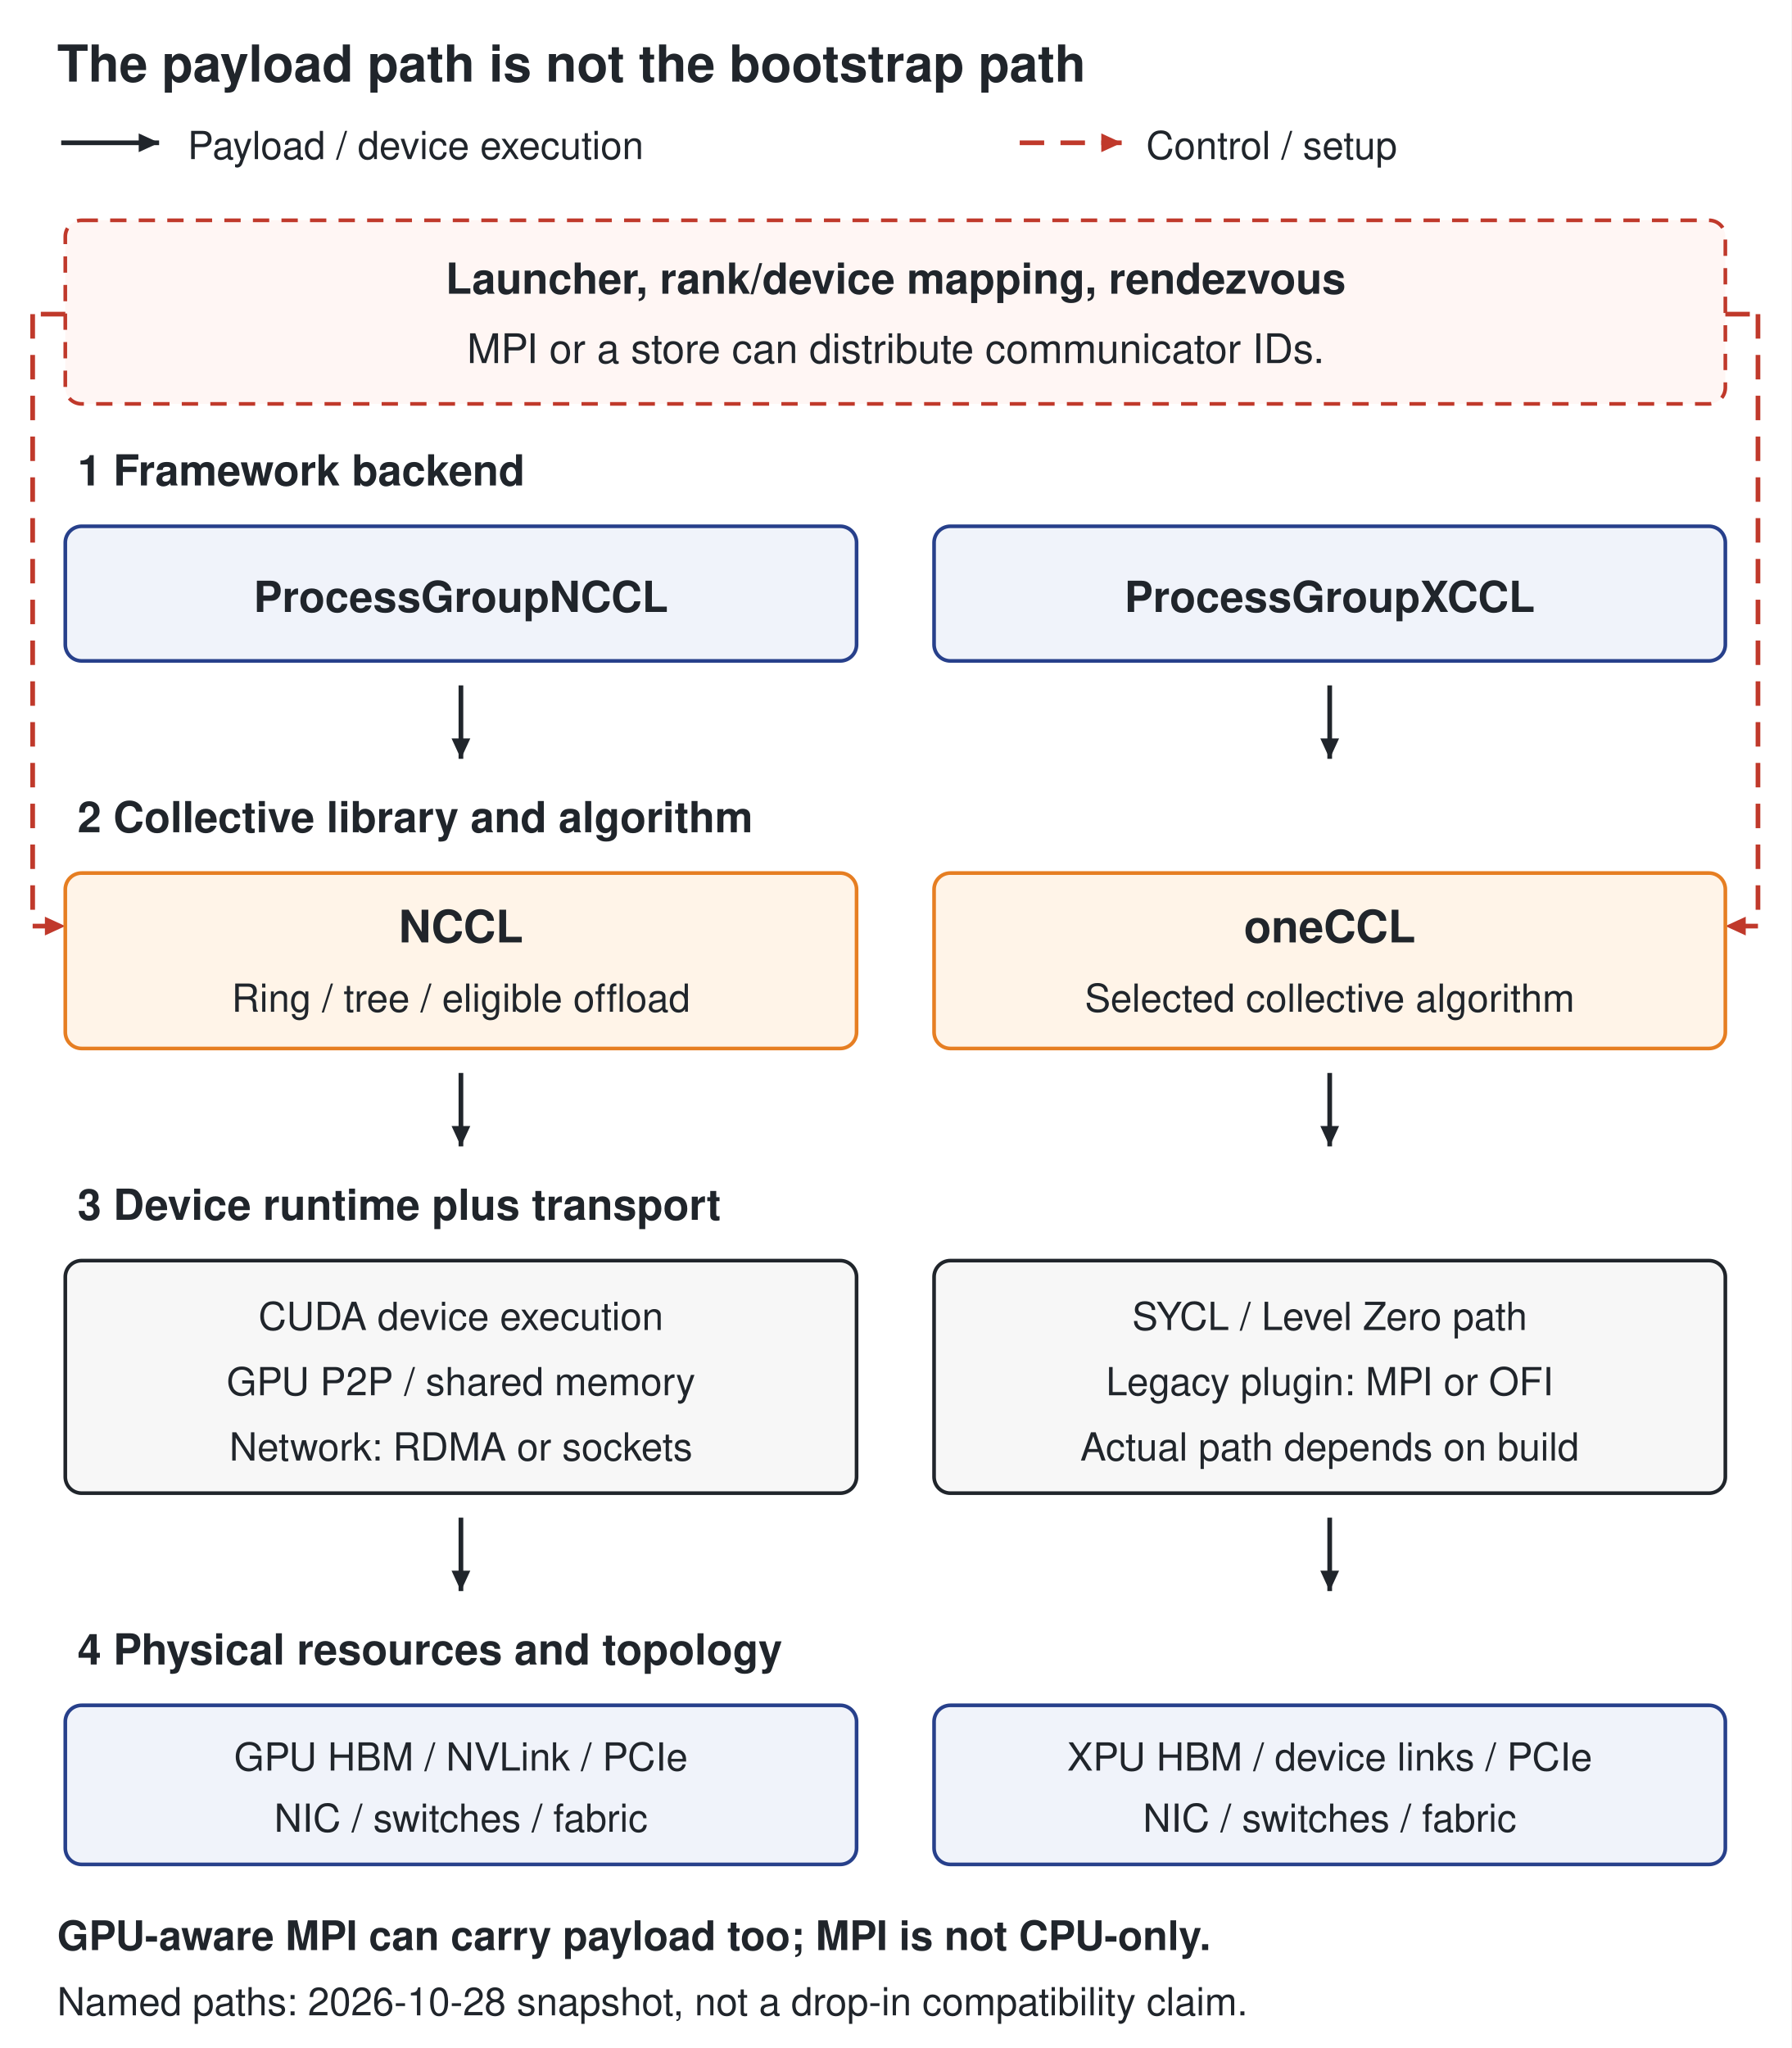
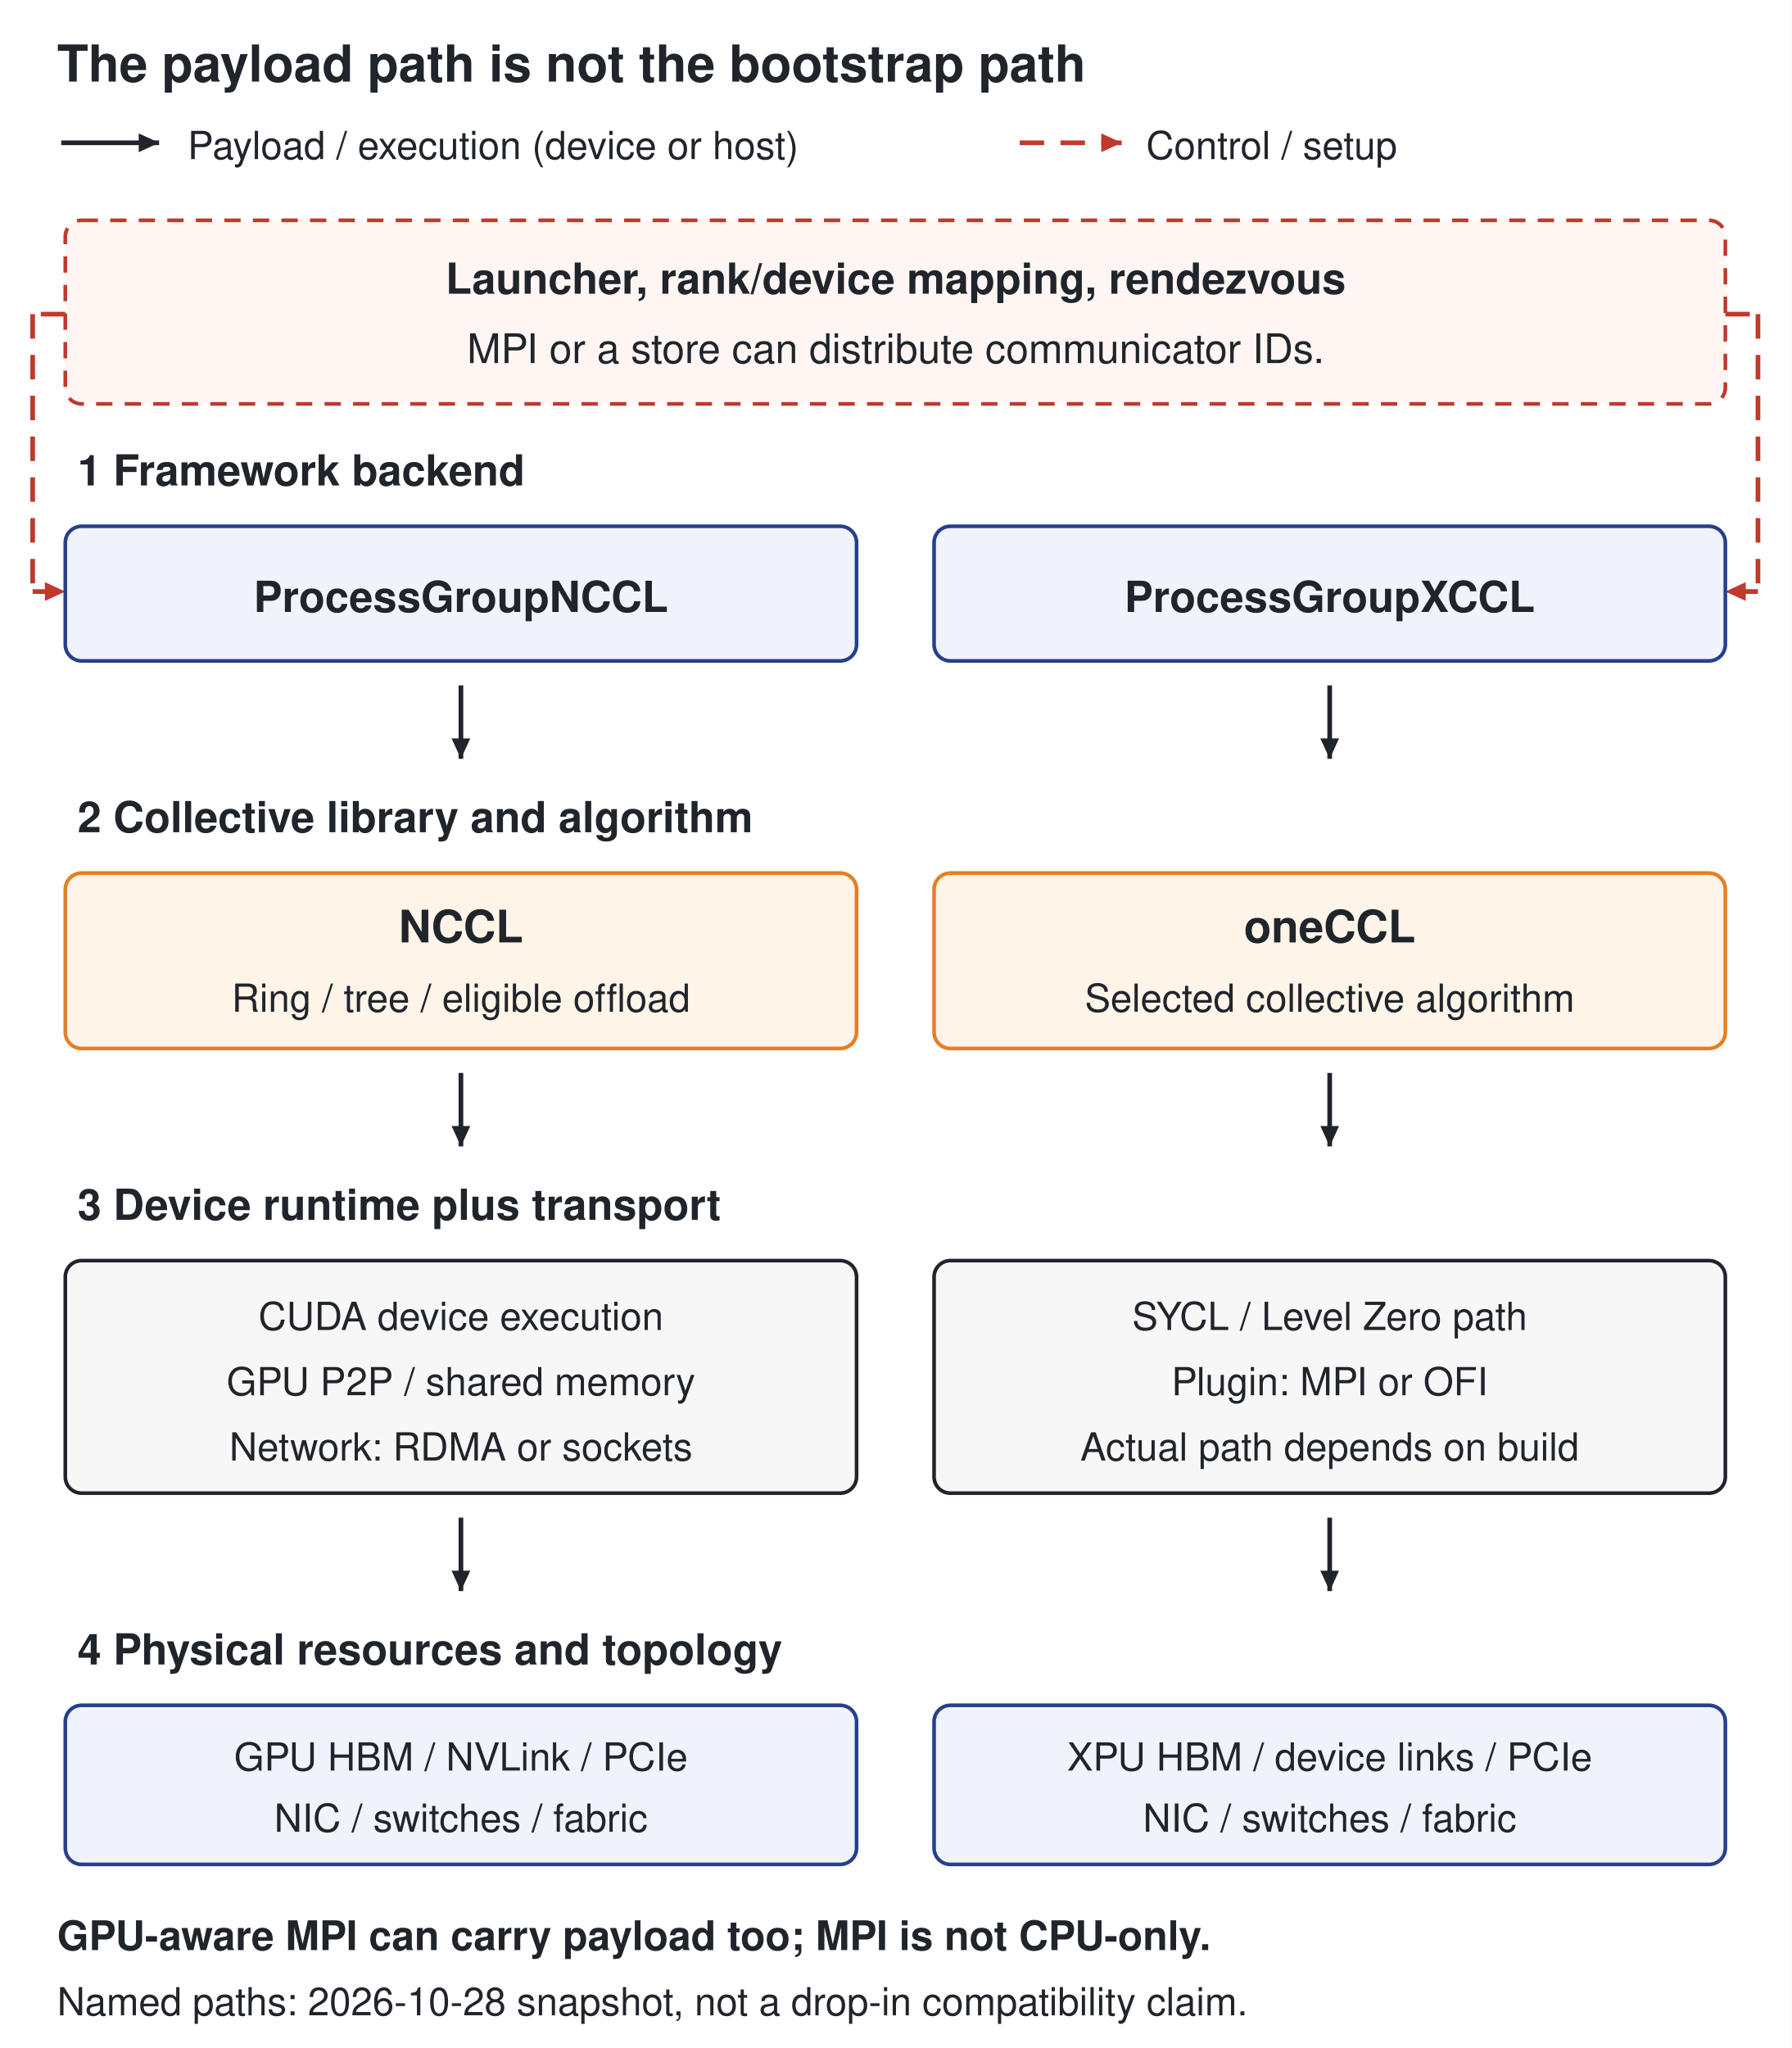
<svg xmlns="http://www.w3.org/2000/svg" width="6.1in" height="6.972in" viewBox="0 0 439.2 502">
  <rect width="439.2" height="502" fill="white" />
  <text x="14" y="20" font-family="Helvetica,Arial,sans-serif" font-size="12.5" font-weight="bold" text-anchor="start" fill="#20252B">The payload path is not the bootstrap path</text>
  <line x1="15" y1="35" x2="39" y2="35" stroke="#20252B" stroke-width="1.15" />
  <polygon points="39.00,35.00 34.00,37.30 34.00,32.70" fill="#20252B" />
-   <text x="46" y="39" font-family="Helvetica,Arial,sans-serif" font-size="9.5" font-weight="normal" text-anchor="start" fill="#20252B">Payload / device execution</text>
+   <text x="46" y="39" font-family="Helvetica,Arial,sans-serif" font-size="9.5" font-weight="normal" text-anchor="start" fill="#20252B">Payload / execution (device or host)</text>
  <line x1="250.0" y1="35.0" x2="256.0" y2="35.0" stroke="#C0392B" stroke-width="1.15" />
  <line x1="260.0" y1="35.0" x2="266.0" y2="35.0" stroke="#C0392B" stroke-width="1.15" />
  <line x1="270.0" y1="35.0" x2="275.0" y2="35.0" stroke="#C0392B" stroke-width="1.15" />
  <polygon points="275.00,35.00 270.00,37.30 270.00,32.70" fill="#C0392B" />
  <text x="281" y="39" font-family="Helvetica,Arial,sans-serif" font-size="9.5" font-weight="normal" text-anchor="start" fill="#20252B">Control / setup</text>
  <rect x="16" y="54" width="407" height="45" rx="4" fill="#FFF6F4" stroke="#C0392B" stroke-width="0.9" stroke-dasharray="4 3" />
  <text x="219.6" y="72" font-family="Helvetica,Arial,sans-serif" font-size="10.5" font-weight="bold" text-anchor="middle" fill="#20252B">Launcher, rank/device mapping, rendezvous</text>
  <text x="219.6" y="89" font-family="Helvetica,Arial,sans-serif" font-size="10" font-weight="normal" text-anchor="middle" fill="#20252B">MPI or a store can distribute communicator IDs.</text>
  <line x1="16.0" y1="77.0" x2="10.0" y2="77.0" stroke="#C0392B" stroke-width="1.15" />
  <line x1="8.0" y1="77.0" x2="8.0" y2="83.0" stroke="#C0392B" stroke-width="1.15" />
  <line x1="8.0" y1="87.0" x2="8.0" y2="93.0" stroke="#C0392B" stroke-width="1.15" />
  <line x1="8.0" y1="97.0" x2="8.0" y2="103.0" stroke="#C0392B" stroke-width="1.15" />
  <line x1="8.0" y1="107.0" x2="8.0" y2="113.0" stroke="#C0392B" stroke-width="1.15" />
  <line x1="8.0" y1="117.0" x2="8.0" y2="123.0" stroke="#C0392B" stroke-width="1.15" />
  <line x1="8.0" y1="127.0" x2="8.0" y2="133.0" stroke="#C0392B" stroke-width="1.15" />
  <line x1="8.0" y1="137.0" x2="8.0" y2="143.0" stroke="#C0392B" stroke-width="1.15" />
-   <line x1="8.0" y1="147.0" x2="8.0" y2="153.0" stroke="#C0392B" stroke-width="1.15" />
-   <line x1="8.0" y1="157.0" x2="8.0" y2="163.0" stroke="#C0392B" stroke-width="1.15" />
-   <line x1="8.0" y1="167.0" x2="8.0" y2="173.0" stroke="#C0392B" stroke-width="1.15" />
-   <line x1="8.0" y1="177.0" x2="8.0" y2="183.0" stroke="#C0392B" stroke-width="1.15" />
-   <line x1="8.0" y1="187.0" x2="8.0" y2="193.0" stroke="#C0392B" stroke-width="1.15" />
-   <line x1="8.0" y1="197.0" x2="8.0" y2="203.0" stroke="#C0392B" stroke-width="1.15" />
-   <line x1="8.0" y1="207.0" x2="8.0" y2="213.0" stroke="#C0392B" stroke-width="1.15" />
-   <line x1="8.0" y1="217.0" x2="8.0" y2="223.0" stroke="#C0392B" stroke-width="1.15" />
-   <line x1="8.0" y1="227.0" x2="14.0" y2="227.0" stroke="#C0392B" stroke-width="1.15" />
-   <polygon points="16.00,227.00 11.00,229.30 11.00,224.70" fill="#C0392B" />
+   <line x1="8.0" y1="145.0" x2="14.0" y2="145.0" stroke="#C0392B" stroke-width="1.15" />
+   <polygon points="16.00,145.00 11.00,147.30 11.00,142.70" fill="#C0392B" />
  <line x1="423.0" y1="77.0" x2="429.0" y2="77.0" stroke="#C0392B" stroke-width="1.15" />
  <line x1="431.0" y1="77.0" x2="431.0" y2="83.0" stroke="#C0392B" stroke-width="1.15" />
  <line x1="431.0" y1="87.0" x2="431.0" y2="93.0" stroke="#C0392B" stroke-width="1.15" />
  <line x1="431.0" y1="97.0" x2="431.0" y2="103.0" stroke="#C0392B" stroke-width="1.15" />
  <line x1="431.0" y1="107.0" x2="431.0" y2="113.0" stroke="#C0392B" stroke-width="1.15" />
  <line x1="431.0" y1="117.0" x2="431.0" y2="123.0" stroke="#C0392B" stroke-width="1.15" />
  <line x1="431.0" y1="127.0" x2="431.0" y2="133.0" stroke="#C0392B" stroke-width="1.15" />
  <line x1="431.0" y1="137.0" x2="431.0" y2="143.0" stroke="#C0392B" stroke-width="1.15" />
-   <line x1="431.0" y1="147.0" x2="431.0" y2="153.0" stroke="#C0392B" stroke-width="1.15" />
-   <line x1="431.0" y1="157.0" x2="431.0" y2="163.0" stroke="#C0392B" stroke-width="1.15" />
-   <line x1="431.0" y1="167.0" x2="431.0" y2="173.0" stroke="#C0392B" stroke-width="1.15" />
-   <line x1="431.0" y1="177.0" x2="431.0" y2="183.0" stroke="#C0392B" stroke-width="1.15" />
-   <line x1="431.0" y1="187.0" x2="431.0" y2="193.0" stroke="#C0392B" stroke-width="1.15" />
-   <line x1="431.0" y1="197.0" x2="431.0" y2="203.0" stroke="#C0392B" stroke-width="1.15" />
-   <line x1="431.0" y1="207.0" x2="431.0" y2="213.0" stroke="#C0392B" stroke-width="1.15" />
-   <line x1="431.0" y1="217.0" x2="431.0" y2="223.0" stroke="#C0392B" stroke-width="1.15" />
-   <line x1="431.0" y1="227.0" x2="425.0" y2="227.0" stroke="#C0392B" stroke-width="1.15" />
-   <polygon points="423.00,227.00 428.00,224.70 428.00,229.30" fill="#C0392B" />
+   <line x1="431.0" y1="145.0" x2="425.0" y2="145.0" stroke="#C0392B" stroke-width="1.15" />
+   <polygon points="423.00,145.00 428.00,142.70 428.00,147.30" fill="#C0392B" />
  <text x="19" y="119" font-family="Helvetica,Arial,sans-serif" font-size="10.5" font-weight="bold" text-anchor="start" fill="#20252B">1  Framework backend</text>
  <rect x="16" y="129" width="194" height="33" rx="4" fill="#F0F3FA" stroke="#27408B" stroke-width="0.9" />
  <text x="113" y="150" font-family="Helvetica,Arial,sans-serif" font-size="10.5" font-weight="bold" text-anchor="middle" fill="#20252B">ProcessGroupNCCL</text>
  <rect x="229" y="129" width="194" height="33" rx="4" fill="#F0F3FA" stroke="#27408B" stroke-width="0.9" />
  <text x="326" y="150" font-family="Helvetica,Arial,sans-serif" font-size="10.5" font-weight="bold" text-anchor="middle" fill="#20252B">ProcessGroupXCCL</text>
  <line x1="113" y1="168" x2="113" y2="186" stroke="#20252B" stroke-width="1.15" />
  <polygon points="113.00,186.00 110.70,181.00 115.30,181.00" fill="#20252B" />
  <line x1="326" y1="168" x2="326" y2="186" stroke="#20252B" stroke-width="1.15" />
  <polygon points="326.00,186.00 323.70,181.00 328.30,181.00" fill="#20252B" />
  <text x="19" y="204" font-family="Helvetica,Arial,sans-serif" font-size="10.5" font-weight="bold" text-anchor="start" fill="#20252B">2  Collective library and algorithm</text>
  <rect x="16" y="214" width="194" height="43" rx="4" fill="#FFF4E8" stroke="#E67E22" stroke-width="0.9" />
  <text x="113" y="231" font-family="Helvetica,Arial,sans-serif" font-size="11" font-weight="bold" text-anchor="middle" fill="#20252B">NCCL</text>
  <text x="113" y="248" font-family="Helvetica,Arial,sans-serif" font-size="9.5" font-weight="normal" text-anchor="middle" fill="#20252B">Ring / tree / eligible offload</text>
  <rect x="229" y="214" width="194" height="43" rx="4" fill="#FFF4E8" stroke="#E67E22" stroke-width="0.9" />
  <text x="326" y="231" font-family="Helvetica,Arial,sans-serif" font-size="11" font-weight="bold" text-anchor="middle" fill="#20252B">oneCCL</text>
  <text x="326" y="248" font-family="Helvetica,Arial,sans-serif" font-size="9.5" font-weight="normal" text-anchor="middle" fill="#20252B">Selected collective algorithm</text>
  <line x1="113" y1="263" x2="113" y2="281" stroke="#20252B" stroke-width="1.15" />
  <polygon points="113.00,281.00 110.70,276.00 115.30,276.00" fill="#20252B" />
  <line x1="326" y1="263" x2="326" y2="281" stroke="#20252B" stroke-width="1.15" />
  <polygon points="326.00,281.00 323.70,276.00 328.30,276.00" fill="#20252B" />
  <text x="19" y="299" font-family="Helvetica,Arial,sans-serif" font-size="10.5" font-weight="bold" text-anchor="start" fill="#20252B">3  Device runtime plus transport</text>
  <rect x="16" y="309" width="194" height="57" rx="4" fill="#F7F7F7" stroke="#20252B" stroke-width="0.9" />
  <text x="113" y="326" font-family="Helvetica,Arial,sans-serif" font-size="9.5" font-weight="normal" text-anchor="middle" fill="#20252B">CUDA device execution</text>
  <text x="113" y="342" font-family="Helvetica,Arial,sans-serif" font-size="9.5" font-weight="normal" text-anchor="middle" fill="#20252B">GPU P2P / shared memory</text>
  <text x="113" y="358" font-family="Helvetica,Arial,sans-serif" font-size="9.5" font-weight="normal" text-anchor="middle" fill="#20252B">Network: RDMA or sockets</text>
  <rect x="229" y="309" width="194" height="57" rx="4" fill="#F7F7F7" stroke="#20252B" stroke-width="0.9" />
  <text x="326" y="326" font-family="Helvetica,Arial,sans-serif" font-size="9.5" font-weight="normal" text-anchor="middle" fill="#20252B">SYCL / Level Zero path</text>
-   <text x="326" y="342" font-family="Helvetica,Arial,sans-serif" font-size="9.5" font-weight="normal" text-anchor="middle" fill="#20252B">Legacy plugin: MPI or OFI</text>
+   <text x="326" y="342" font-family="Helvetica,Arial,sans-serif" font-size="9.5" font-weight="normal" text-anchor="middle" fill="#20252B">Plugin: MPI or OFI</text>
  <text x="326" y="358" font-family="Helvetica,Arial,sans-serif" font-size="9.5" font-weight="normal" text-anchor="middle" fill="#20252B">Actual path depends on build</text>
  <line x1="113" y1="372" x2="113" y2="390" stroke="#20252B" stroke-width="1.15" />
  <polygon points="113.00,390.00 110.70,385.00 115.30,385.00" fill="#20252B" />
  <line x1="326" y1="372" x2="326" y2="390" stroke="#20252B" stroke-width="1.15" />
  <polygon points="326.00,390.00 323.70,385.00 328.30,385.00" fill="#20252B" />
  <text x="19" y="408" font-family="Helvetica,Arial,sans-serif" font-size="10.5" font-weight="bold" text-anchor="start" fill="#20252B">4  Physical resources and topology</text>
  <rect x="16" y="418" width="194" height="39" rx="4" fill="#F0F3FA" stroke="#27408B" stroke-width="0.9" />
  <text x="113" y="434" font-family="Helvetica,Arial,sans-serif" font-size="9.5" font-weight="normal" text-anchor="middle" fill="#20252B">GPU HBM / NVLink / PCIe</text>
  <text x="113" y="449" font-family="Helvetica,Arial,sans-serif" font-size="9.5" font-weight="normal" text-anchor="middle" fill="#20252B">NIC / switches / fabric</text>
  <rect x="229" y="418" width="194" height="39" rx="4" fill="#F0F3FA" stroke="#27408B" stroke-width="0.9" />
  <text x="326" y="434" font-family="Helvetica,Arial,sans-serif" font-size="9.5" font-weight="normal" text-anchor="middle" fill="#20252B">XPU HBM / device links / PCIe</text>
  <text x="326" y="449" font-family="Helvetica,Arial,sans-serif" font-size="9.5" font-weight="normal" text-anchor="middle" fill="#20252B">NIC / switches / fabric</text>
  <text x="14" y="478" font-family="Helvetica,Arial,sans-serif" font-size="10" font-weight="bold" text-anchor="start" fill="#20252B">GPU-aware MPI can carry payload too; MPI is not CPU-only.</text>
  <text x="14" y="494" font-family="Helvetica,Arial,sans-serif" font-size="9.5" font-weight="normal" text-anchor="start" fill="#20252B">Named paths: 2026-10-28 snapshot, not a drop-in compatibility claim.</text>
</svg>
